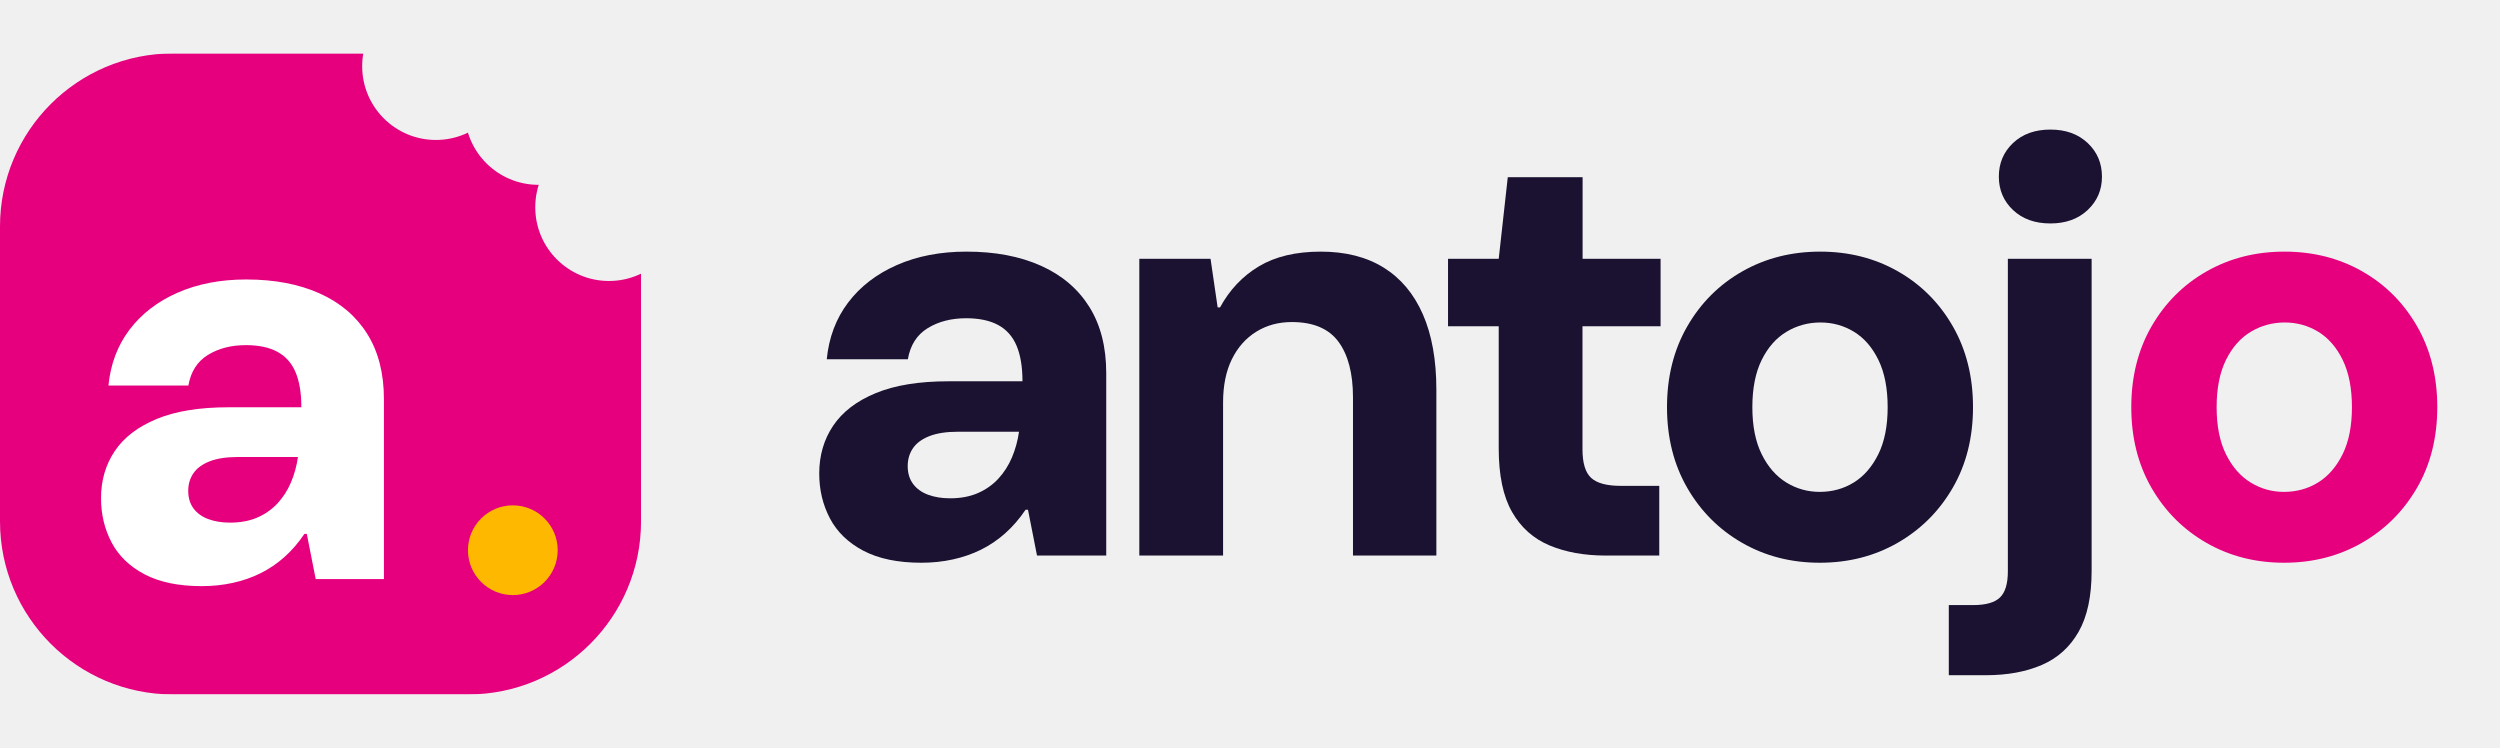
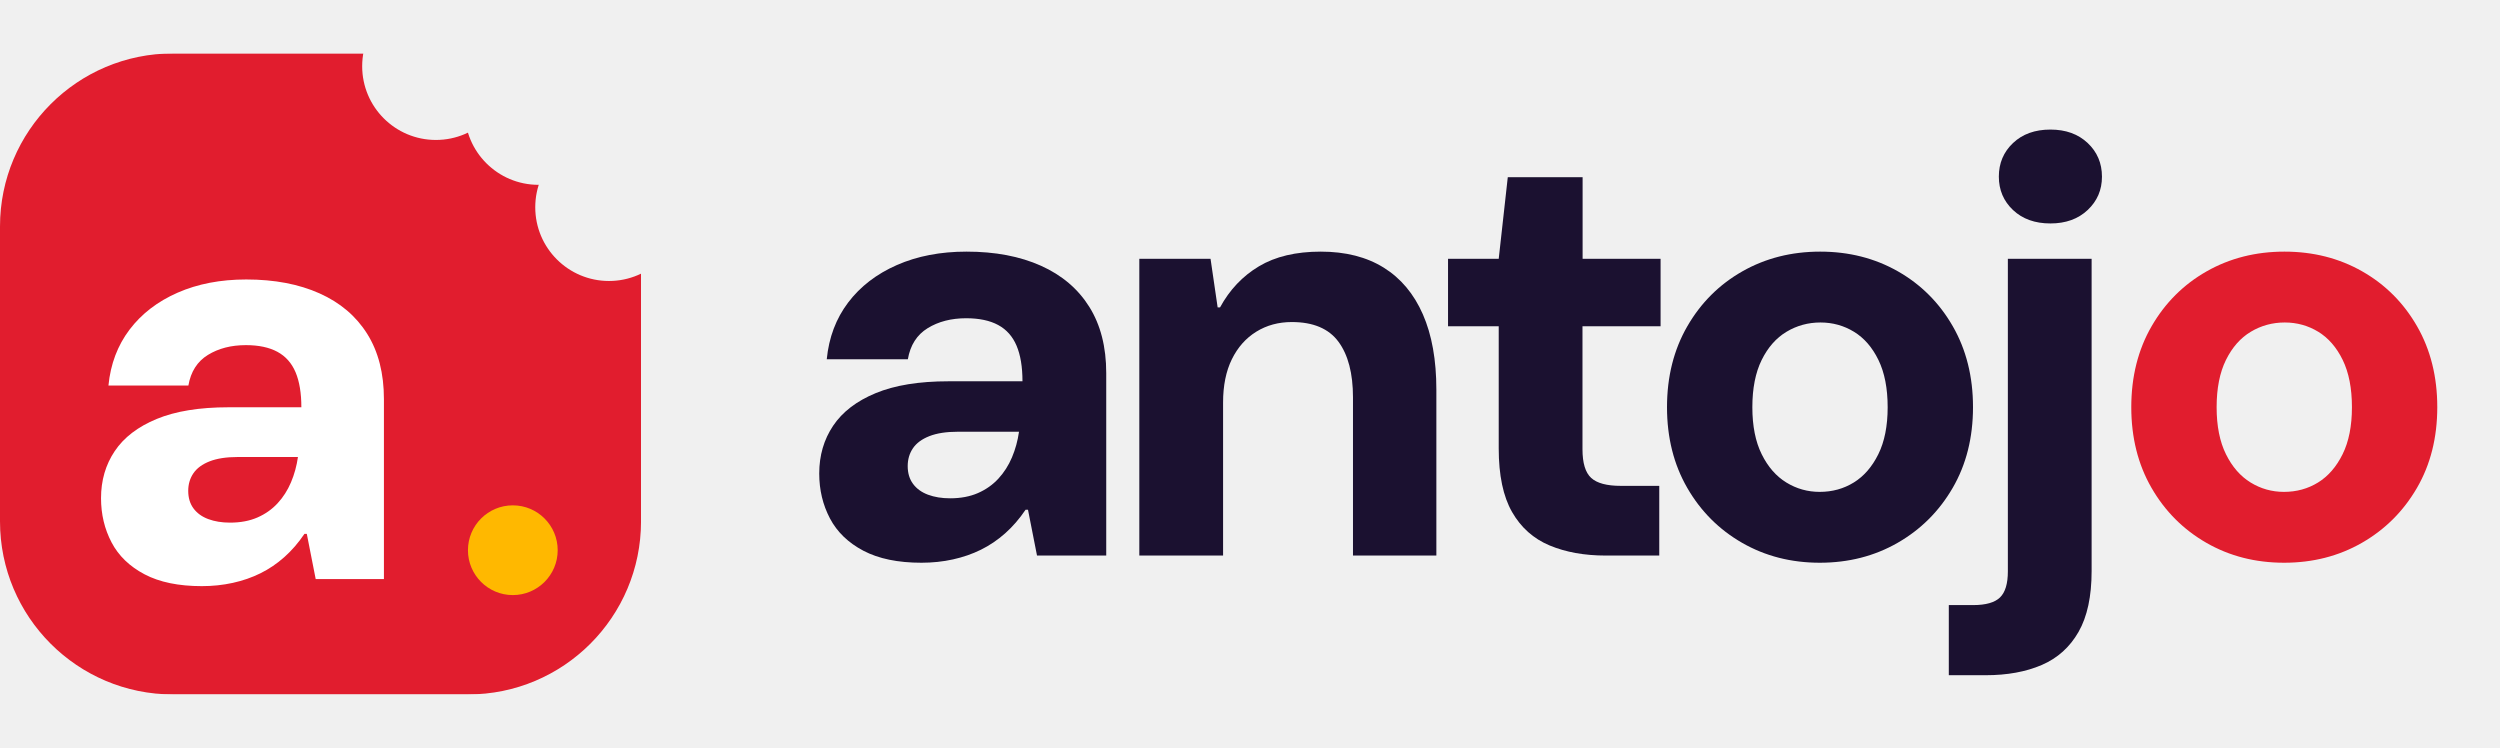
<svg xmlns="http://www.w3.org/2000/svg" viewBox="0 0 468 140" width="468" height="140">
  <defs>
    <mask id="m010">
      <rect x="0" y="10" width="120" height="120" fill="white" />
      <circle cx="81.6" cy="12.4" r="13.8" fill="black" />
      <circle cx="100.8" cy="20.8" r="13.8" fill="black" />
      <circle cx="114.0" cy="38.8" r="13.8" fill="black" />
      <circle cx="117.6" cy="12.4" r="13.8" fill="black" />
      <circle cx="108.0" cy="16.0" r="13.8" fill="black" />
    </mask>
  </defs>
-   <rect x="0" y="10" width="120" height="120" rx="32.4" fill="#E6007E" mask="url(#m010)" />
+   <rect x="0" y="10" width="120" height="120" rx="32.4" fill="#E11D2E" mask="url(#m010)" />
  <path d="M37.782 109.725Q31.268 109.725 27.065 107.513Q22.862 105.301 20.887 101.544Q18.912 97.786 18.912 93.26Q18.912 88.269 21.482 84.441Q24.053 80.612 29.336 78.428Q34.619 76.243 42.758 76.243H56.415Q56.415 72.255 55.328 69.681Q54.24 67.108 51.93 65.859Q49.621 64.609 46.026 64.609Q41.895 64.609 38.916 66.445Q35.936 68.282 35.266 72.175H20.3Q20.892 66.142 24.255 61.702Q27.618 57.262 33.249 54.789Q38.88 52.317 46.097 52.317Q54.007 52.317 59.815 54.919Q65.624 57.521 68.747 62.508Q71.871 67.496 71.871 74.728V108.4H59.098L57.433 99.94H56.991Q55.303 102.447 53.225 104.292Q51.148 106.137 48.754 107.32Q46.361 108.503 43.581 109.114Q40.802 109.725 37.782 109.725ZM43.062 97.836Q45.978 97.836 48.184 96.875Q50.391 95.913 51.96 94.219Q53.528 92.525 54.474 90.291Q55.42 88.057 55.775 85.551H44.526Q41.319 85.551 39.251 86.359Q37.183 87.166 36.209 88.593Q35.236 90.019 35.236 91.895Q35.236 93.841 36.225 95.177Q37.214 96.512 38.991 97.174Q40.769 97.836 43.062 97.836Z" fill="#fff" />
  <circle cx="96.0" cy="103.0" r="8.4" fill="#FFB800" />
  <path d="M172.503 105.344Q165.895 105.344 161.631 103.1Q157.368 100.856 155.364 97.044Q153.36 93.233 153.36 88.641Q153.36 83.577 155.968 79.693Q158.575 75.809 163.935 73.593Q169.295 71.377 177.552 71.377H191.407Q191.407 67.331 190.303 64.72Q189.2 62.109 186.857 60.842Q184.514 59.575 180.867 59.575Q176.677 59.575 173.654 61.437Q170.631 63.3 169.951 67.25H154.768Q155.368 61.13 158.78 56.625Q162.193 52.121 167.905 49.612Q173.618 47.104 180.939 47.104Q188.963 47.104 194.856 49.744Q200.749 52.383 203.918 57.443Q207.087 62.503 207.087 69.84V104.0H194.128L192.439 95.417H191.991Q190.279 97.961 188.171 99.833Q186.063 101.705 183.635 102.904Q181.207 104.104 178.387 104.724Q175.567 105.344 172.503 105.344ZM177.86 93.283Q180.818 93.283 183.057 92.308Q185.295 91.332 186.887 89.614Q188.478 87.895 189.438 85.629Q190.397 83.362 190.758 80.82H179.345Q176.092 80.82 173.994 81.639Q171.895 82.459 170.908 83.906Q169.921 85.353 169.921 87.255Q169.921 89.23 170.924 90.585Q171.928 91.94 173.73 92.611Q175.533 93.283 177.86 93.283Z" fill="#1B1130" />
  <path d="M213.28 104.0V48.448H226.614L227.943 57.544H228.391Q231.087 52.592 235.683 49.848Q240.278 47.104 247.247 47.104Q254.208 47.104 259.024 50.096Q263.84 53.089 266.363 58.845Q268.887 64.602 268.887 72.962V104.0H253.279V74.402Q253.279 67.653 250.557 63.97Q247.834 60.287 241.827 60.287Q238.092 60.287 235.17 62.098Q232.247 63.909 230.603 67.252Q228.96 70.594 228.96 75.36V104.0Z" fill="#1B1130" />
  <path d="M300.588 104.0Q294.611 104.0 290.086 102.108Q285.561 100.215 283.061 95.85Q280.56 91.486 280.56 83.948V61.08H271.072V48.448H280.56L282.257 33.174H296.264V48.448H310.862V61.08H296.24V84.092Q296.24 87.97 297.863 89.461Q299.487 90.953 303.421 90.953H310.614V104.0Z" fill="#1B1130" />
  <path d="M340.672 105.344Q332.609 105.344 326.121 101.616Q319.632 97.888 315.848 91.321Q312.064 84.755 312.064 76.222Q312.064 67.664 315.868 61.076Q319.672 54.488 326.173 50.796Q332.673 47.104 340.736 47.104Q348.801 47.104 355.29 50.796Q361.778 54.488 365.562 61.076Q369.346 67.664 369.346 76.222Q369.346 84.784 365.542 91.336Q361.738 97.888 355.238 101.616Q348.739 105.344 340.672 105.344ZM340.643 92.08Q344.184 92.08 347.03 90.321Q349.876 88.562 351.623 85.03Q353.37 81.499 353.37 76.233Q353.37 70.924 351.643 67.385Q349.916 63.846 347.066 62.107Q344.216 60.368 340.791 60.368Q337.339 60.368 334.436 62.107Q331.534 63.846 329.787 67.385Q328.04 70.924 328.04 76.233Q328.04 81.499 329.787 85.03Q331.534 88.562 334.396 90.321Q337.259 92.08 340.643 92.08Z" fill="#1B1130" />
  <path d="M364.816 126.4V113.273H369.364Q372.935 113.273 374.403 111.841Q375.871 110.41 375.871 106.971V48.448H391.551V106.907Q391.551 114.013 389.102 118.294Q386.653 122.575 382.207 124.488Q377.762 126.4 371.721 126.4ZM383.84 41.83Q379.5 41.83 376.841 39.322Q374.183 36.813 374.183 33.059Q374.183 29.29 376.841 26.773Q379.5 24.256 383.84 24.256Q388.14 24.256 390.813 26.773Q393.487 29.29 393.487 33.079Q393.487 36.796 390.813 39.313Q388.14 41.83 383.84 41.83Z" fill="#1B1130" />
-   <path d="M427.584 105.344Q419.521 105.344 413.033 101.616Q406.544 97.888 402.76 91.321Q398.976 84.755 398.976 76.222Q398.976 67.664 402.78 61.076Q406.584 54.488 413.085 50.796Q419.585 47.104 427.648 47.104Q435.713 47.104 442.202 50.796Q448.69 54.488 452.474 61.076Q456.258 67.664 456.258 76.222Q456.258 84.784 452.454 91.336Q448.65 97.888 442.15 101.616Q435.651 105.344 427.584 105.344ZM427.555 92.08Q431.096 92.08 433.942 90.321Q436.788 88.562 438.535 85.03Q440.282 81.499 440.282 76.233Q440.282 70.924 438.555 67.385Q436.828 63.846 433.978 62.107Q431.128 60.368 427.703 60.368Q424.251 60.368 421.348 62.107Q418.446 63.846 416.699 67.385Q414.952 70.924 414.952 76.233Q414.952 81.499 416.699 85.03Q418.446 88.562 421.308 90.321Q424.171 92.08 427.555 92.08Z" fill="#E6007E" />
+   <path d="M427.584 105.344Q419.521 105.344 413.033 101.616Q406.544 97.888 402.76 91.321Q398.976 84.755 398.976 76.222Q398.976 67.664 402.78 61.076Q406.584 54.488 413.085 50.796Q419.585 47.104 427.648 47.104Q435.713 47.104 442.202 50.796Q448.69 54.488 452.474 61.076Q456.258 67.664 456.258 76.222Q456.258 84.784 452.454 91.336Q448.65 97.888 442.15 101.616Q435.651 105.344 427.584 105.344ZM427.555 92.08Q431.096 92.08 433.942 90.321Q436.788 88.562 438.535 85.03Q440.282 81.499 440.282 76.233Q440.282 70.924 438.555 67.385Q436.828 63.846 433.978 62.107Q431.128 60.368 427.703 60.368Q424.251 60.368 421.348 62.107Q418.446 63.846 416.699 67.385Q414.952 70.924 414.952 76.233Q414.952 81.499 416.699 85.03Q418.446 88.562 421.308 90.321Q424.171 92.08 427.555 92.08Z" fill="#E11D2E" />
</svg>
